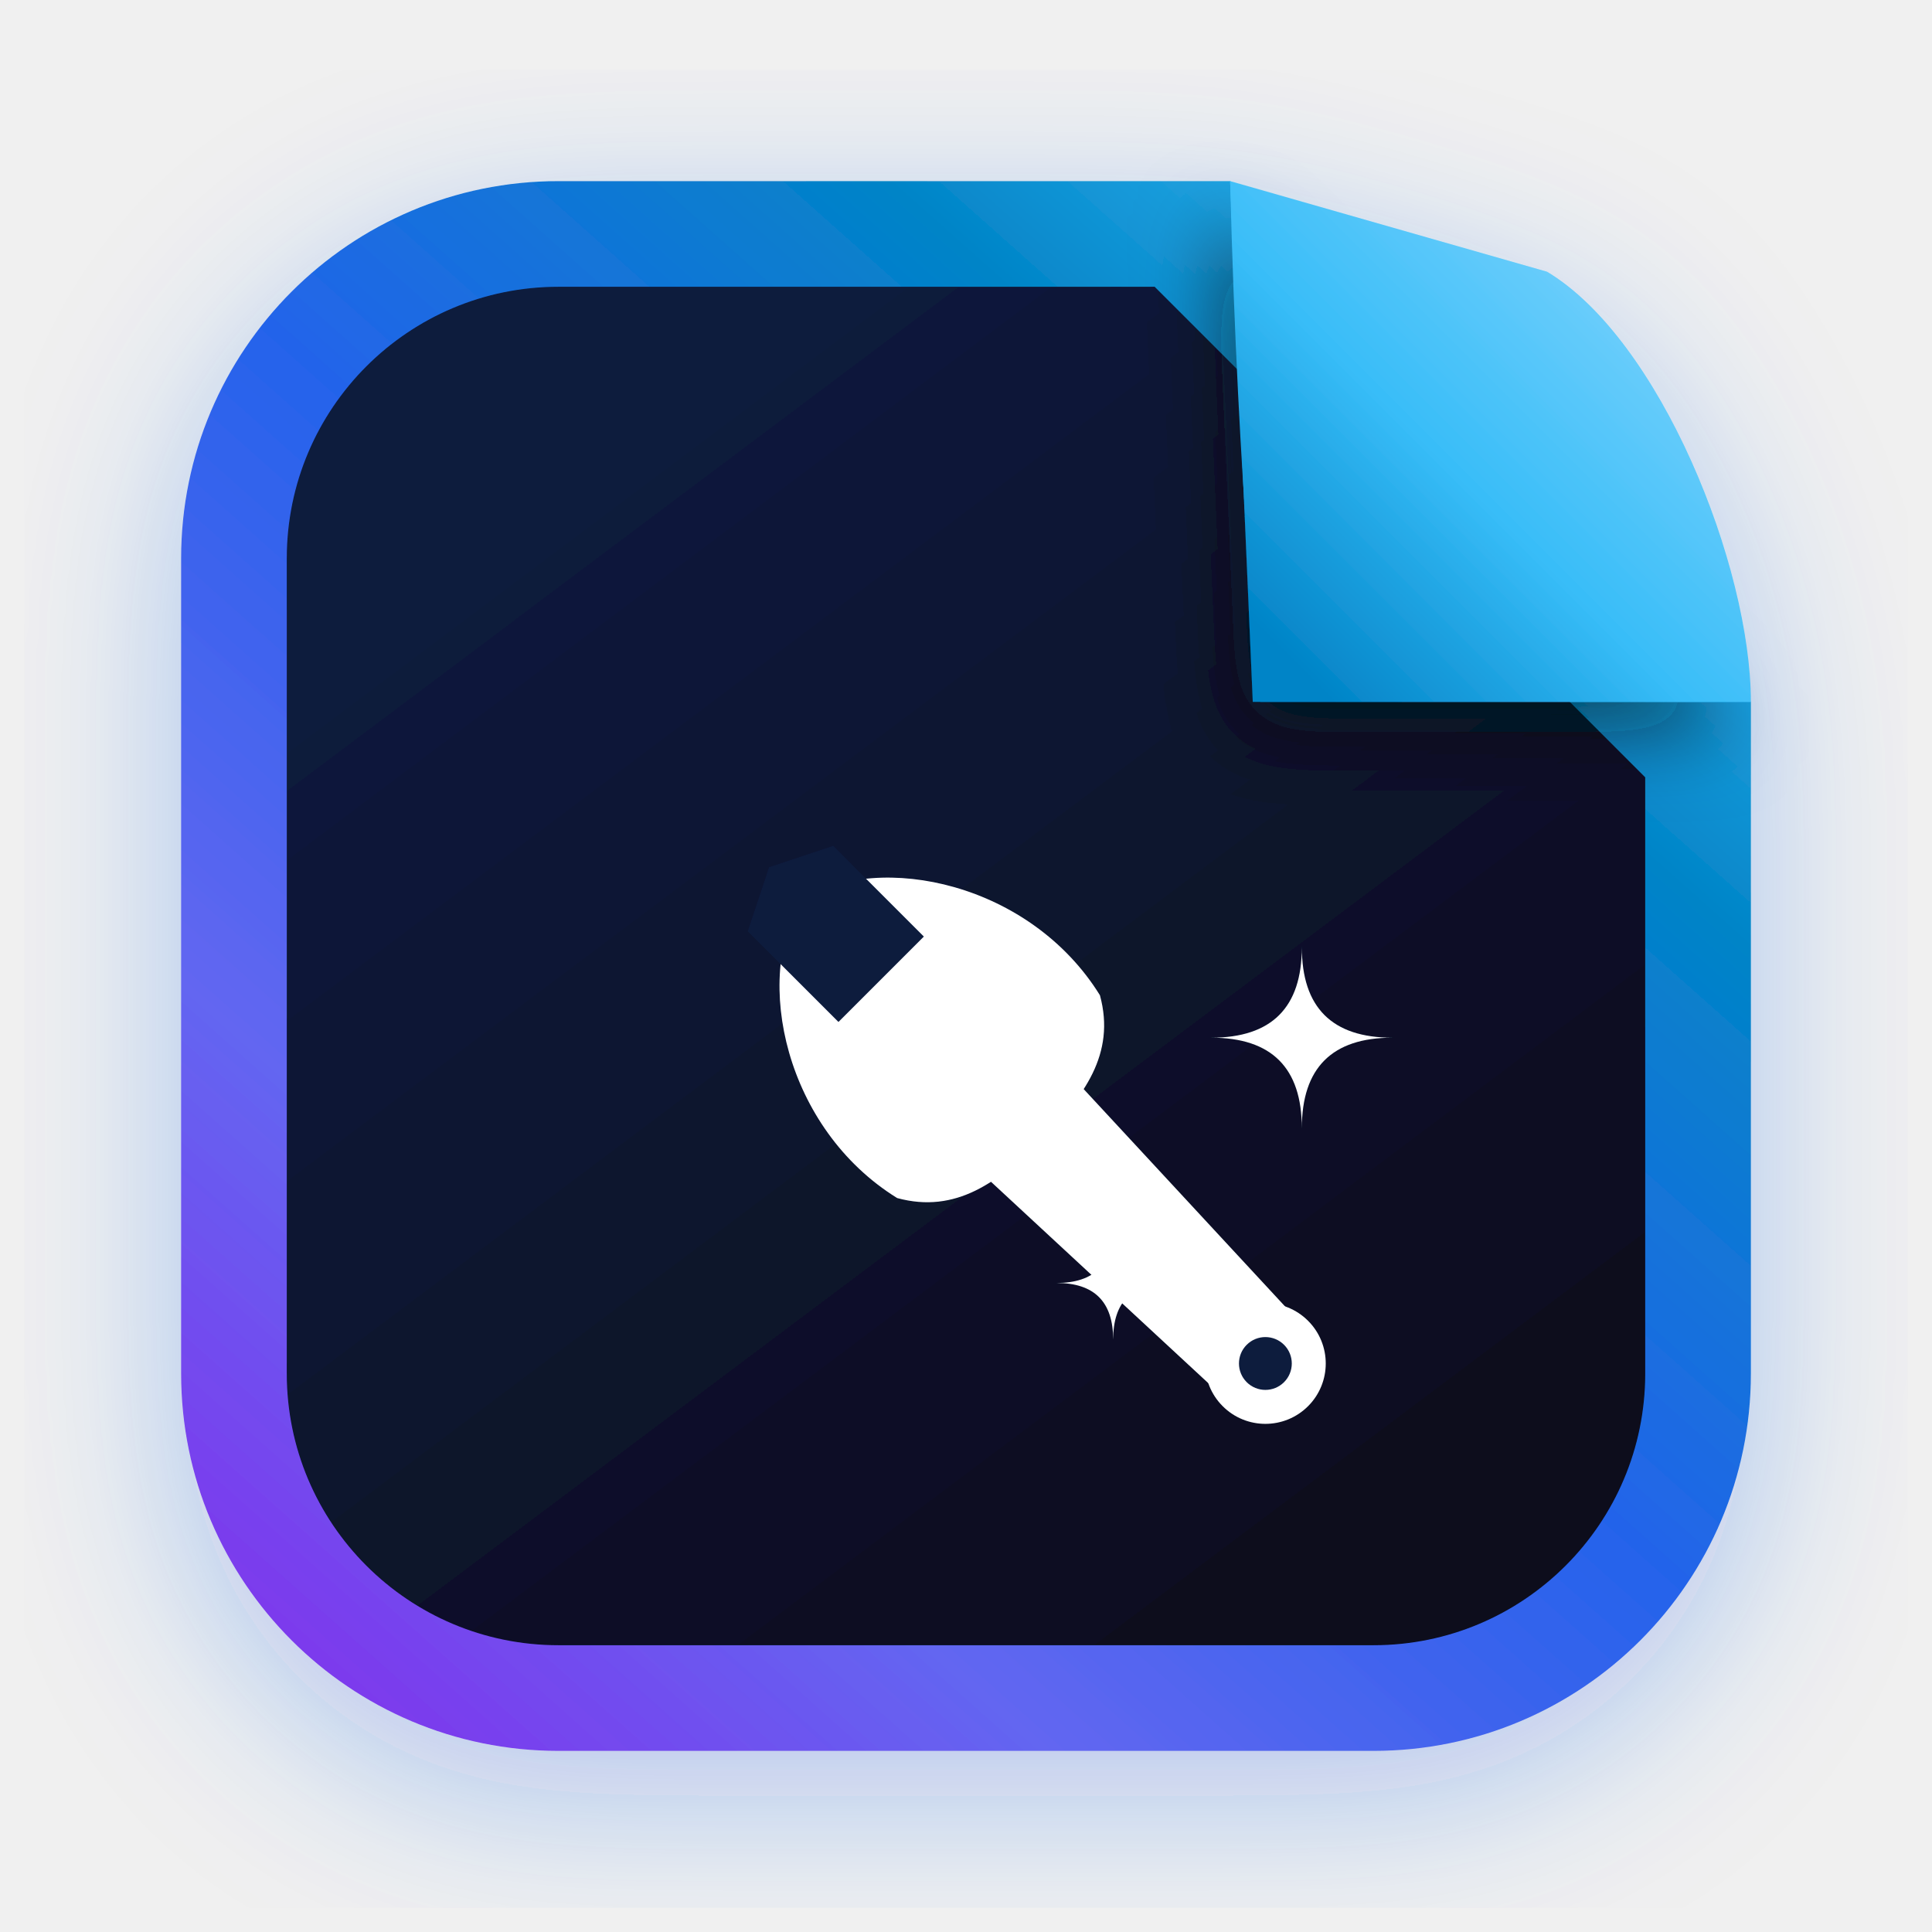
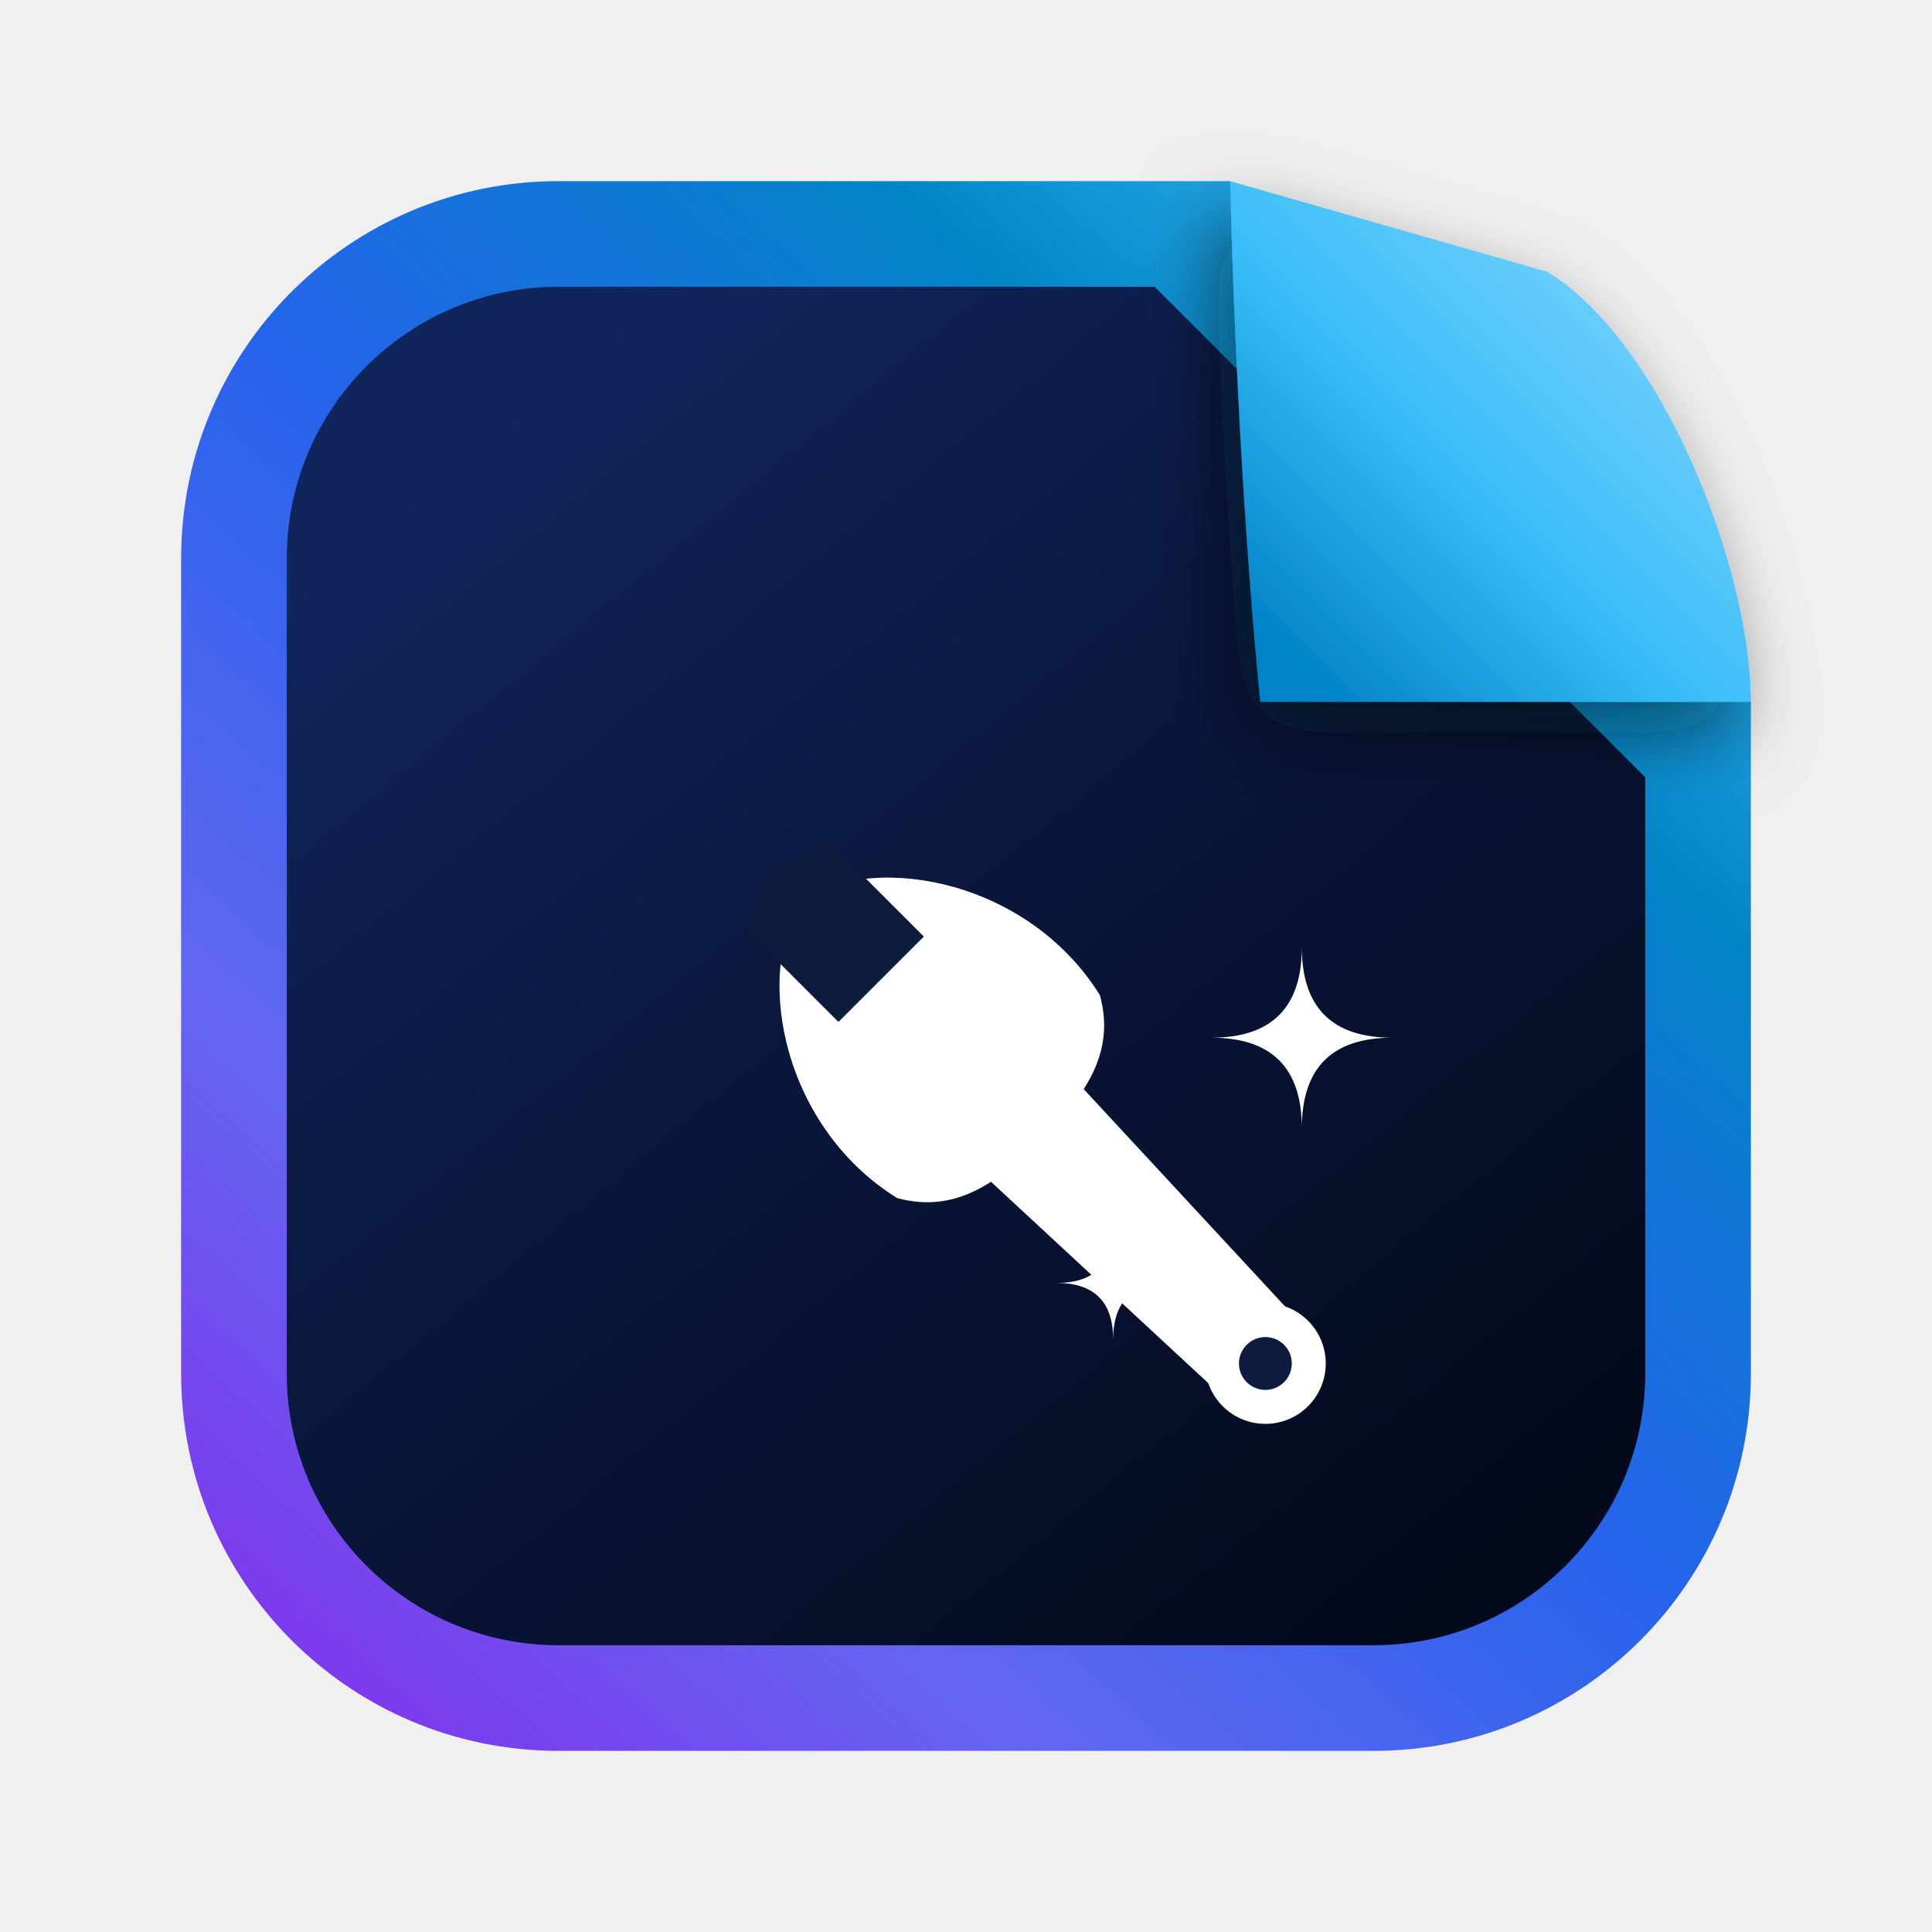
- <svg xmlns="http://www.w3.org/2000/svg" viewBox="0 0 512 512" fill="none">
+ <svg xmlns="http://www.w3.org/2000/svg" viewBox="0 0 512 512" width="512" height="512" fill="none">
  <defs>
-     <linearGradient id="ttOuterGrad" x1="0.1" y1="0.95" x2="0.9" y2="0.05">
+     <linearGradient id="brandOuterGrad" x1="0.1" y1="0.95" x2="0.9" y2="0.05">
      <stop offset="0%" stop-color="#7c3aed" />
      <stop offset="22%" stop-color="#6366f1" />
      <stop offset="50%" stop-color="#2563eb" />
      <stop offset="78%" stop-color="#0284c7" />
      <stop offset="100%" stop-color="#38bdf8" />
    </linearGradient>
-     <linearGradient id="ttFoldGrad" x1="0.1" y1="0.9" x2="0.85" y2="0.15">
+     <linearGradient id="brandFoldGrad" x1="0.1" y1="0.9" x2="0.85" y2="0.15">
      <stop offset="0%" stop-color="#0284c7" />
      <stop offset="45%" stop-color="#38bdf8" />
      <stop offset="100%" stop-color="#7dd3fc" />
    </linearGradient>
-     <linearGradient id="ttInnerBg" x1="0.2" y1="0.1" x2="0.8" y2="0.9">
-       <stop offset="0%" stop-color="#0d1b3e" />
-       <stop offset="100%" stop-color="#070c1e" />
+     <linearGradient id="brandInnerBg" x1="0.15" y1="0.1" x2="0.85" y2="0.95">
+       <stop offset="0%" stop-color="#10255c" />
+       <stop offset="45%" stop-color="#0a173d" />
+       <stop offset="100%" stop-color="#04091c" />
    </linearGradient>
-     <filter id="ttFoldShadow" x="-20%" y="-20%" width="160%" height="160%">
+     <filter id="brandFoldShadow" x="-20%" y="-20%" width="160%" height="160%">
      <feDropShadow dx="-4" dy="8" stdDeviation="10" flood-color="#020817" flood-opacity="0.55" />
    </filter>
-     <filter id="ttIconGlow" x="-10%" y="-10%" width="120%" height="120%">
-       <feDropShadow dx="0" dy="12" stdDeviation="24" flood-color="#2563eb" flood-opacity="0.3" />
-     </filter>
-     <linearGradient id="ttTrackGrad" x1="0%" y1="0%" x2="100%" y2="0%">
-       <stop offset="0%" stop-color="#0ea5e9" />
-       <stop offset="35%" stop-color="#3b82f6" />
-       <stop offset="75%" stop-color="#8b5cf6" />
-       <stop offset="100%" stop-color="#a855f7" />
-     </linearGradient>
  </defs>
-   <g filter="url(#ttIconGlow)">
-     <path d="M 148 48          L 326 48          L 464 186          L 464 364          C 464 419.23 419.23 464 364 464          L 148 464          C 92.77 464 48 419.23 48 364          L 48 148          C 48 92.77 92.77 48 148 48 Z" fill="url(#ttOuterGrad)" />
-     <path d="M 148 76          L 306 76          L 436 206          L 436 364          C 436 403.76 403.76 436 364 436          L 148 436          C 108.24 436 76 403.76 76 364          L 76 148          C 76 108.24 108.24 76 148 76 Z" fill="url(#ttInnerBg)" />
-     <path d="M 326 48          C 326 48 332 186 332 186          C 332 186 464 186 464 186          L 326 48 Z" fill="url(#ttFoldGrad)" filter="url(#ttFoldShadow)" />
-     <path d="M 326 48          C 328 130 334 186 334 186          L 464 186          C 464 150 440 90 410 72          L 326 48 Z" fill="url(#ttFoldGrad)" />
-     <g transform="translate(242, 268) rotate(-45)">
-       <path d="M -18 30            L -14 135            C -14 148 14 148 14 135            L 18 30            Z" fill="#ffffff" />
-       <circle cx="0" cy="132" r="16" fill="#ffffff" />
-       <circle cx="0" cy="132" r="7" fill="#0d1b3e" />
-       <path d="M -38 32            C -46 -2 -24 -36 0 -42            C 24 -36 46 -2 38 32            C 30 46 16 48 0 48            C -16 48 -30 46 -38 32 Z" fill="#ffffff" />
-       <path d="M -16 -46            L -16 -12            L 16 -12            L 16 -46            L 0 -54            Z" fill="#0d1b3e" />
-     </g>
-     <g transform="translate(345, 275)">
-       <path d="M 0 -24            Q 0 0 24 0            Q 0 0 0 24            Q 0 0 -24 0            Q 0 0 0 -24 Z" fill="#ffffff" />
-     </g>
-     <g transform="translate(295, 340)">
-       <path d="M 0 -15            Q 0 0 15 0            Q 0 0 0 15            Q 0 0 -15 0            Q 0 0 0 -15 Z" fill="#ffffff" />
-     </g>
+   <path d="M 148 48 L 326 48 L 464 186 L 464 364 C 464 419.23 419.23 464 364 464 L 148 464 C 92.77 464 48 419.23 48 364 L 48 148 C 48 92.77 92.77 48 148 48 Z" fill="url(#brandOuterGrad)" />
+   <path d="M 148 76 L 306 76 L 436 206 L 436 364 C 436 403.76 403.76 436 364 436 L 148 436 C 108.24 436 76 403.76 76 364 L 76 148 C 76 108.24 108.24 76 148 76 Z" fill="url(#brandInnerBg)" />
+   <path d="M 326 48 C 328 130 334 186 334 186 L 464 186 C 464 150 440 90 410 72 L 326 48 Z" fill="url(#brandFoldGrad)" filter="url(#brandFoldShadow)" />
+   <g transform="translate(242, 268) rotate(-45)">
+     <path d="M -18 30 L -14 135 C -14 148 14 148 14 135 L 18 30 Z" fill="#ffffff" />
+     <circle cx="0" cy="132" r="16" fill="#ffffff" />
+     <circle cx="0" cy="132" r="7" fill="#0d1b3e" />
+     <path d="M -38 32 C -46 -2 -24 -36 0 -42 C 24 -36 46 -2 38 32 C 30 46 16 48 0 48 C -16 48 -30 46 -38 32 Z" fill="#ffffff" />
+     <path d="M -16 -46 L -16 -12 L 16 -12 L 16 -46 L 0 -54 Z" fill="#0d1b3e" />
+   </g>
+   <g transform="translate(345, 275)">
+     <path d="M 0 -24 Q 0 0 24 0 Q 0 0 0 24 Q 0 0 -24 0 Q 0 0 0 -24 Z" fill="#ffffff" />
+   </g>
+   <g transform="translate(295, 340)">
+     <path d="M 0 -15 Q 0 0 15 0 Q 0 0 0 15 Q 0 0 -15 0 Q 0 0 0 -15 Z" fill="#ffffff" />
  </g>
</svg>
